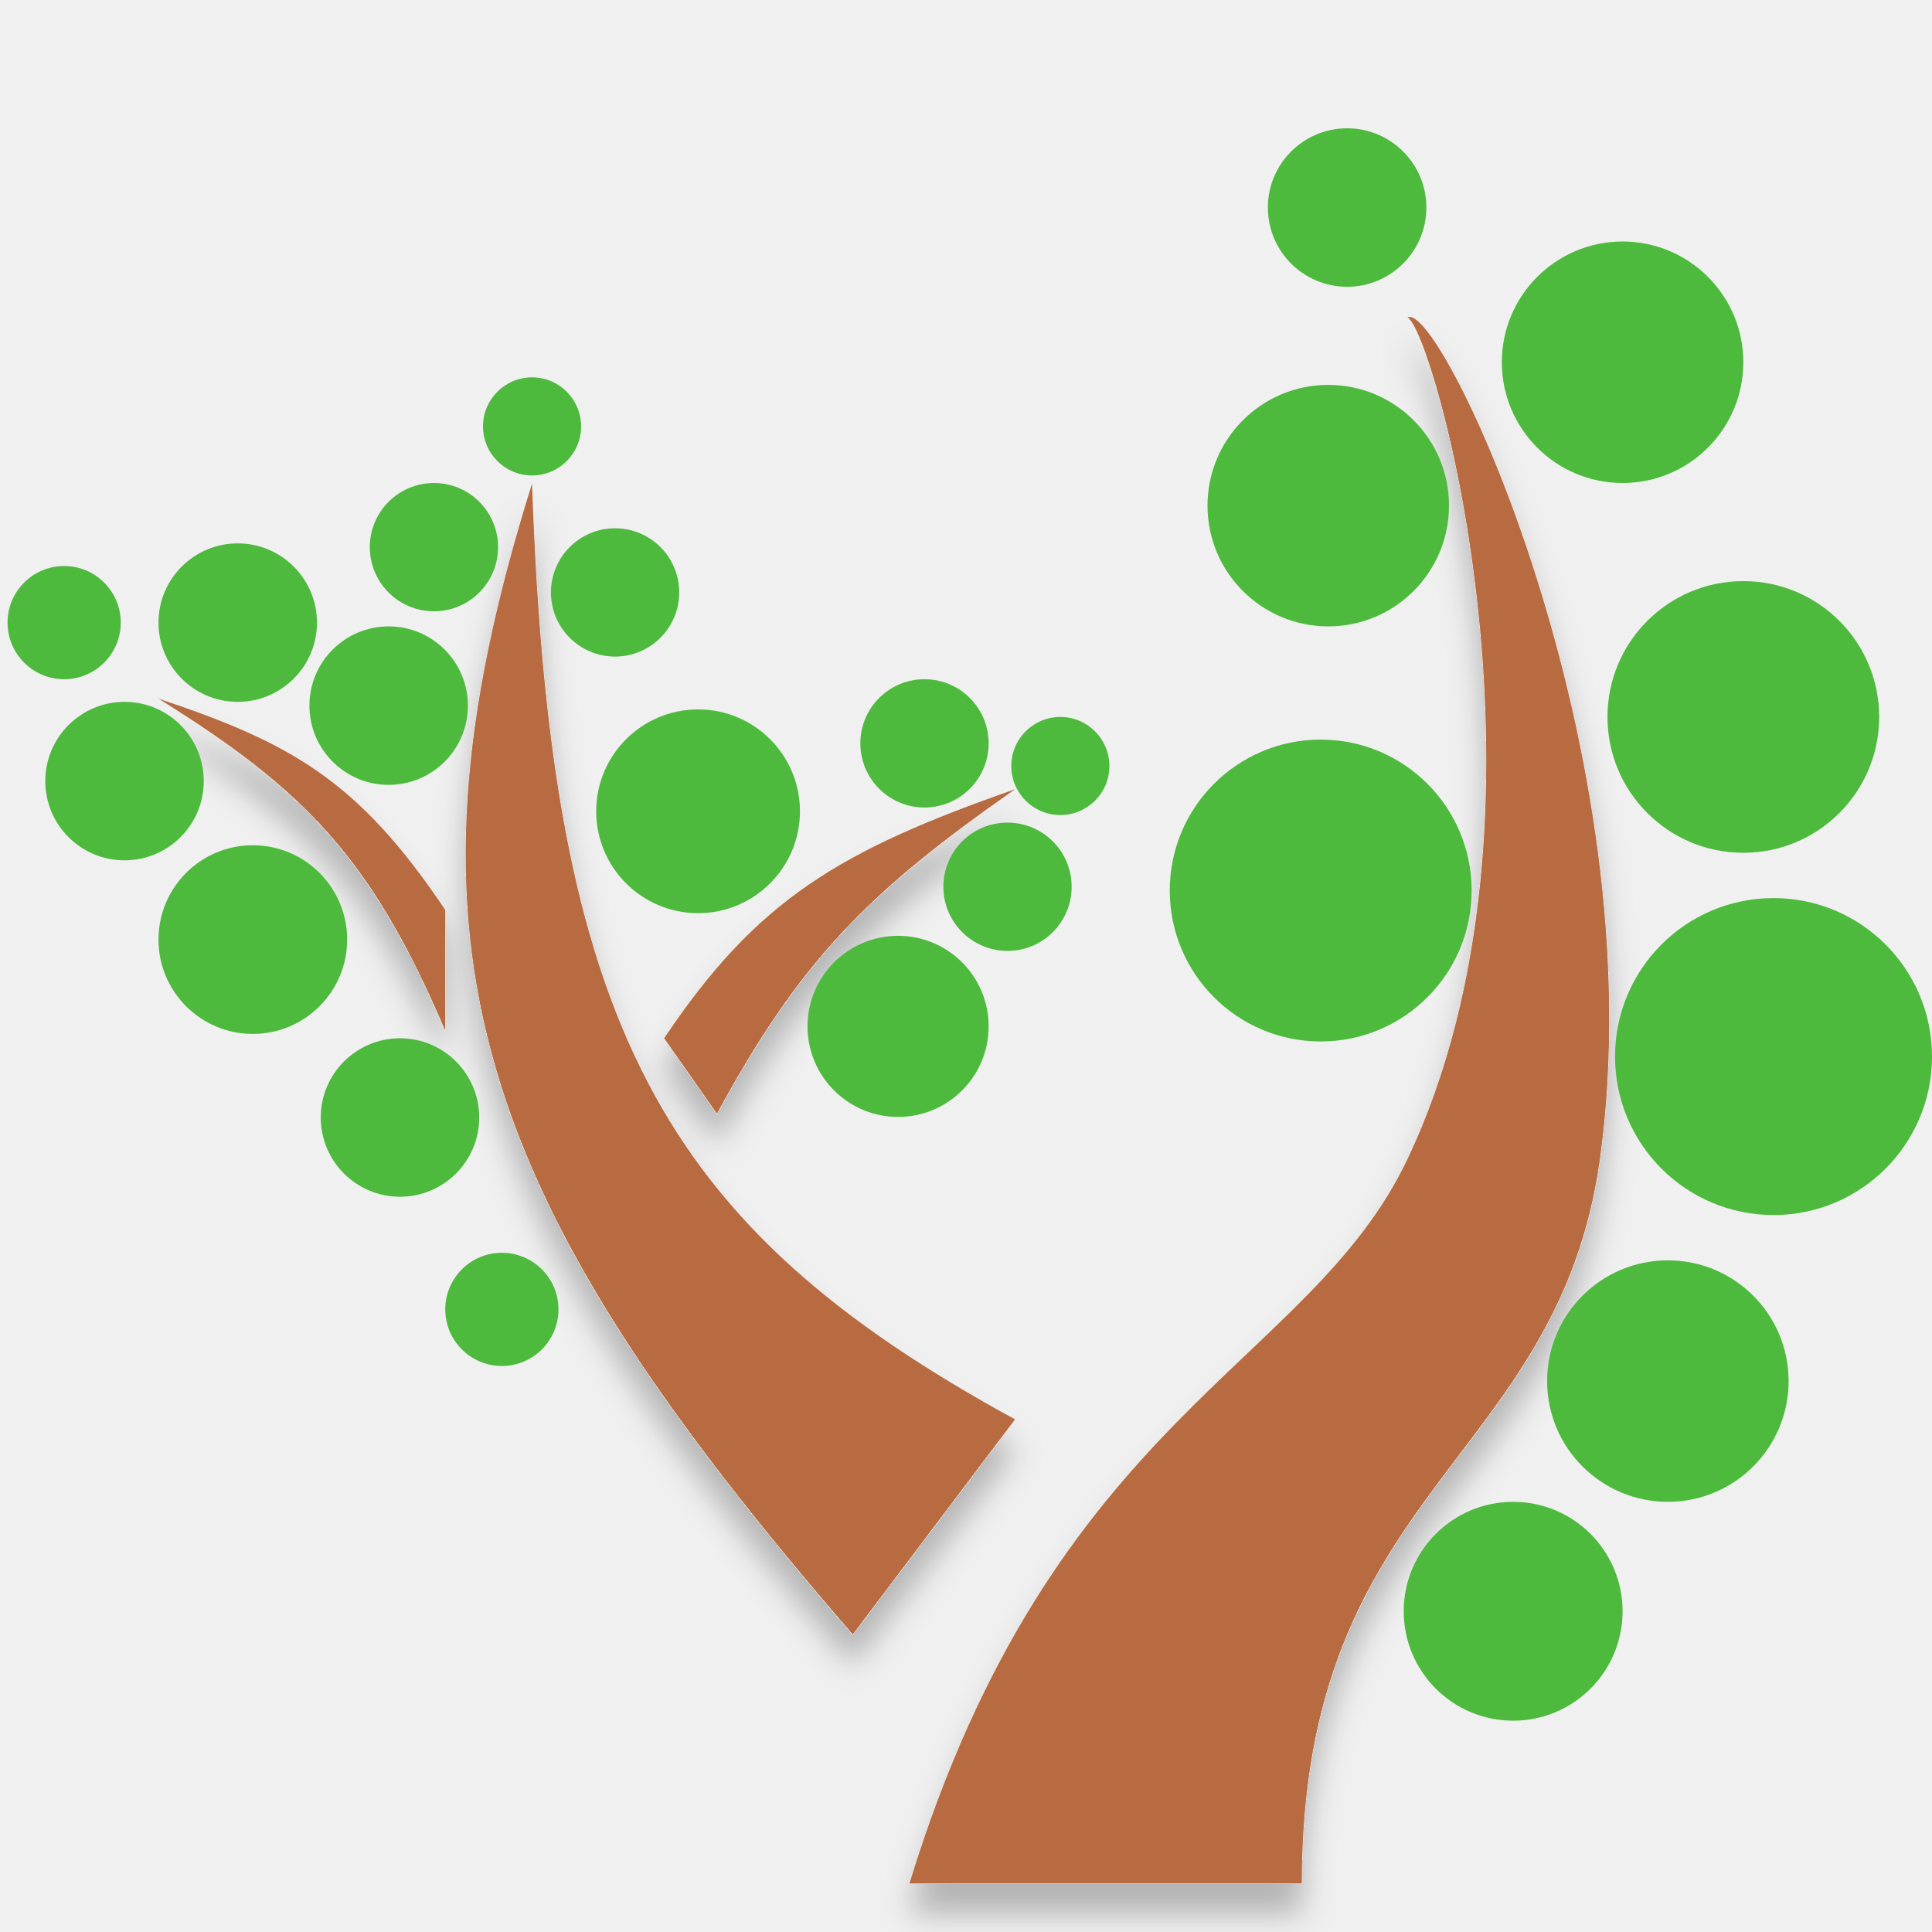
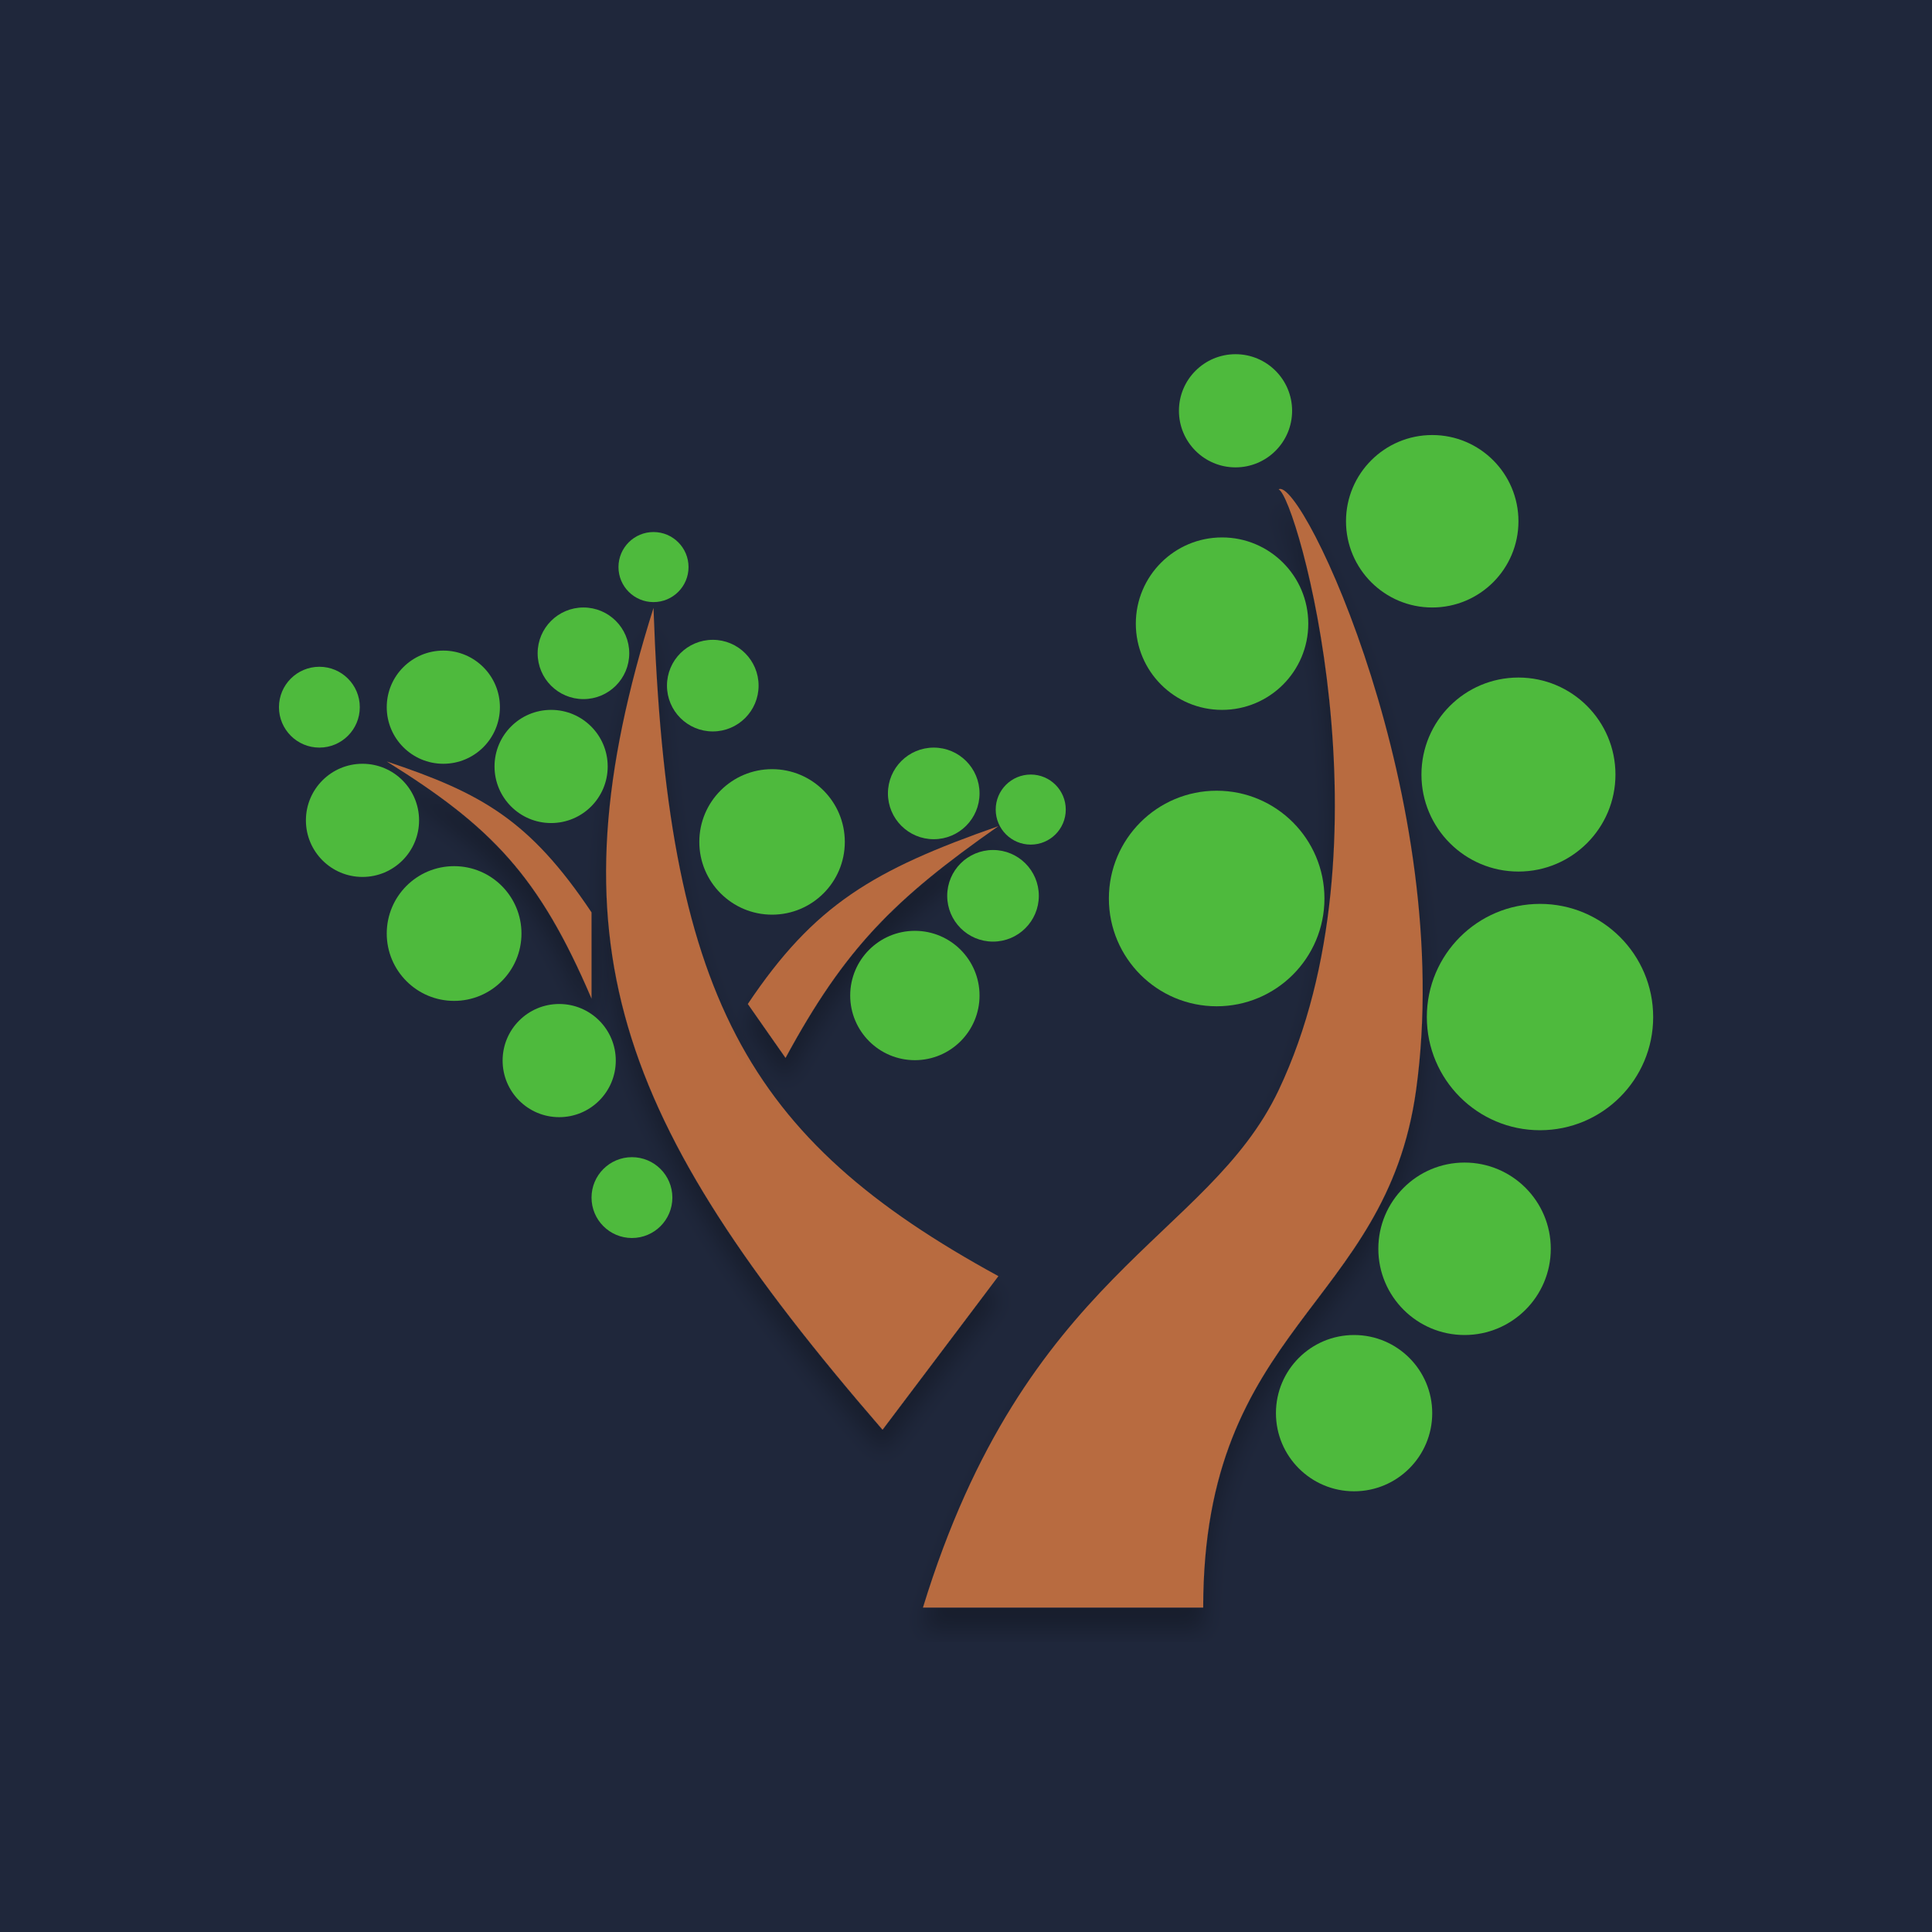
<svg xmlns="http://www.w3.org/2000/svg" width="100px" height="100px" id="CropWatchSVG" viewBox="0 0 256 256" fill="none" style="margin-right: 5px;">
-   <g id="CropWatch" clip-path="url(#clip0_1_2)">
-     <g id="tree" fill="#B86B40">
-       <g id="mainTree" filter="url(#filter0_d_1_2)">
-         <path d="M186.5 153.576C173.417 181.128 139.5 187.576 120.5 249.576H172.5C172.5 197.076 206.4 193.949 212 153.576C219.439 99.942 190.836 39.565 186.5 42.076C189.929 43.53 208.161 107.958 186.5 153.576Z" />
+   <rect id="cwFaviconBg" width="256" height="256" fill="#1F273B" />
+   <g id="cwFaviconInset" transform="translate(36.25 34.794) scale(0.71408)">
+     <g id="CropWatch" clip-path="url(#clip0_1_2)">
+       <g id="tree" fill="#B86B40">
+         <g id="mainTree" filter="url(#filter0_d_1_2)">
+           <path d="M186.5 153.576C173.417 181.128 139.5 187.576 120.5 249.576H172.5C172.5 197.076 206.4 193.949 212 153.576C219.439 99.942 190.836 39.565 186.5 42.076C189.929 43.53 208.161 107.958 186.5 153.576Z" />
+         </g>
+         <g id="largeBranch" filter="url(#filter1_d_1_2)">
+           <path d="M113 216.576L134.5 188.076C87.551 162.445 72.971 135.885 70.5 64.076C51.117 125.679 63.107 158.916 113 216.576Z" />
+         </g>
+         <g id="smallRightBranch" filter="url(#filter2_d_1_2)">
+           <path d="M95 147.576L88 137.576C100.344 119.134 111.335 112.682 134.5 104.576C115.013 118.197 105.982 127.314 95 147.576Z" />
+         </g>
+         <g id="smallLeftBranch" filter="url(#filter3_d_1_2)">
+           <path d="M59 120.576V136.576C49.288 113.817 40.489 104.703 21 92.576C38.579 98.435 47.514 103.426 59 120.576Z" />
+         </g>
      </g>
-       <g id="largeBranch" filter="url(#filter1_d_1_2)">
-         <path d="M113 216.576L134.5 188.076C87.551 162.445 72.971 135.885 70.5 64.076C51.117 125.679 63.107 158.916 113 216.576Z" />
-       </g>
-       <g id="smallRightBranch" filter="url(#filter2_d_1_2)">
-         <path d="M95 147.576L88 137.576C100.344 119.134 111.335 112.682 134.5 104.576C115.013 118.197 105.982 127.314 95 147.576Z" />
-       </g>
-       <g id="smallLeftBranch" filter="url(#filter3_d_1_2)">
-         <path d="M59 120.576V136.576C49.288 113.817 40.489 104.703 21 92.576C38.579 98.435 47.514 103.426 59 120.576Z" />
-       </g>
-     </g>
-     <g id="leafs" fill="#4EBA3D">
-       <circle id="leaf1" class="leaf" cx="66.5" cy="173.5" r="7.5" opacity="1">
+       <g id="leafs" fill="#4EBA3D">
+         <circle id="leaf1" class="leaf" cx="66.5" cy="173.5" r="7.5" opacity="1">
                
            </circle>
-       <circle id="leaf2" class="leaf" cx="53" cy="148.076" r="10.5" opacity="1">
+         <circle id="leaf2" class="leaf" cx="53" cy="148.076" r="10.5" opacity="1">
                
            </circle>
-       <circle id="leaf3" class="leaf" cx="33.5" cy="124.5" r="12.5" opacity="1">
+         <circle id="leaf3" class="leaf" cx="33.5" cy="124.5" r="12.5" opacity="1">
                
            </circle>
-       <circle id="leaf4" class="leaf" cx="16.5" cy="103.5" r="10.5" opacity="1">
+         <circle id="leaf4" class="leaf" cx="16.5" cy="103.5" r="10.5" opacity="1">
                
            </circle>
-       <circle id="leaf5" class="leaf" cx="8.5" cy="82.5" r="7.5" opacity="1">
+         <circle id="leaf5" class="leaf" cx="8.5" cy="82.5" r="7.5" opacity="1">
                
            </circle>
-       <circle id="leaf6" class="leaf" cx="31.5" cy="82.5" r="10.5" opacity="1">
+         <circle id="leaf6" class="leaf" cx="31.5" cy="82.5" r="10.5" opacity="1">
                
            </circle>
-       <circle id="leaf7" class="leaf" cx="51.5" cy="93.5" r="10.5" opacity="1">
+         <circle id="leaf7" class="leaf" cx="51.5" cy="93.5" r="10.5" opacity="1">
                
            </circle>
-       <circle id="leaf8" class="leaf" cx="57.5" cy="72.5" r="8.5" opacity="1">
+         <circle id="leaf8" class="leaf" cx="57.5" cy="72.5" r="8.5" opacity="1">
                
            </circle>
-       <circle id="leaf9" class="leaf" cx="70.5" cy="56.5" r="6.5" opacity="1">
+         <circle id="leaf9" class="leaf" cx="70.5" cy="56.5" r="6.5" opacity="1">
                
            </circle>
-       <circle id="leaf10" class="leaf" cx="81.5" cy="78.5" r="8.5" opacity="1">
+         <circle id="leaf10" class="leaf" cx="81.5" cy="78.5" r="8.5" opacity="1">
                
            </circle>
-       <circle id="leaf11" class="leaf" cx="92.5" cy="107.5" r="13.5" opacity="1">
+         <circle id="leaf11" class="leaf" cx="92.5" cy="107.5" r="13.5" opacity="1">
                
            </circle>
-       <circle id="leaf12" class="leaf" cx="122.5" cy="98.5" r="8.5" opacity="1">
+         <circle id="leaf12" class="leaf" cx="122.5" cy="98.5" r="8.5" opacity="1">
                
            </circle>
-       <circle id="leaf13" class="leaf" cx="140.5" cy="101.5" r="6.5" opacity="1">
+         <circle id="leaf13" class="leaf" cx="140.5" cy="101.5" r="6.5" opacity="1">
                
            </circle>
-       <circle id="leaf14" class="leaf" cx="133.5" cy="117.5" r="8.5" opacity="1">
+         <circle id="leaf14" class="leaf" cx="133.5" cy="117.5" r="8.5" opacity="1">
                
            </circle>
-       <circle id="leaf15" class="leaf" cx="119" cy="136" r="12" opacity="1">
+         <circle id="leaf15" class="leaf" cx="119" cy="136" r="12" opacity="1">
                
            </circle>
-       <circle id="leaf17" class="leaf" cx="175" cy="118" r="20" opacity="1">
+         <circle id="leaf17" class="leaf" cx="175" cy="118" r="20" opacity="1">
                
            </circle>
-       <circle id="leaf18" class="leaf" cx="176" cy="67" r="16" opacity="1">
+         <circle id="leaf18" class="leaf" cx="176" cy="67" r="16" opacity="1">
                
            </circle>
-       <circle id="leaf19" class="leaf" cx="178.5" cy="27.5" r="10.5" opacity="1">
+         <circle id="leaf19" class="leaf" cx="178.5" cy="27.5" r="10.5" opacity="1">
                
            </circle>
-       <circle id="leaf20" class="leaf" cx="215" cy="48" r="16" opacity="1">
+         <circle id="leaf20" class="leaf" cx="215" cy="48" r="16" opacity="1">
                
            </circle>
-       <circle id="leaf21" class="leaf" cx="231" cy="95" r="18" opacity="1">
+         <circle id="leaf21" class="leaf" cx="231" cy="95" r="18" opacity="1">
                
            </circle>
-       <circle id="leaf22" class="leaf" cx="235" cy="140" r="21" opacity="1">
+         <circle id="leaf22" class="leaf" cx="235" cy="140" r="21" opacity="1">
                
            </circle>
-       <circle id="leaf23" class="leaf" cx="221" cy="183" r="16" opacity="1">
+         <circle id="leaf23" class="leaf" cx="221" cy="183" r="16" opacity="1">
                
            </circle>
-       <circle id="leaf24" class="leaf" cx="200.5" cy="213.5" r="14.5" opacity="1">
+         <circle id="leaf24" class="leaf" cx="200.5" cy="213.5" r="14.5" opacity="1">
                
            </circle>
+       </g>
    </g>
  </g>
  <defs>
    <filter id="filter0_d_1_2" x="116.5" y="42" width="100.728" height="215.576" filterUnits="userSpaceOnUse" color-interpolation-filters="sRGB">
      <feFlood flood-opacity="0" result="BackgroundImageFix" />
      <feColorMatrix in="SourceAlpha" type="matrix" values="0 0 0 0 0 0 0 0 0 0 0 0 0 0 0 0 0 0 127 0" result="hardAlpha" />
      <feOffset dy="4" />
      <feGaussianBlur stdDeviation="2" />
      <feComposite in2="hardAlpha" operator="out" />
      <feColorMatrix type="matrix" values="0 0 0 0 0 0 0 0 0 0 0 0 0 0 0 0 0 0 0.25 0" />
      <feBlend mode="normal" in2="BackgroundImageFix" result="effect1_dropShadow_1_2" />
      <feBlend mode="normal" in="SourceGraphic" in2="effect1_dropShadow_1_2" result="shape" />
    </filter>
    <filter id="filter1_d_1_2" x="57.702" y="64.076" width="80.798" height="160.5" filterUnits="userSpaceOnUse" color-interpolation-filters="sRGB">
      <feFlood flood-opacity="0" result="BackgroundImageFix" />
      <feColorMatrix in="SourceAlpha" type="matrix" values="0 0 0 0 0 0 0 0 0 0 0 0 0 0 0 0 0 0 127 0" result="hardAlpha" />
      <feOffset dy="4" />
      <feGaussianBlur stdDeviation="2" />
      <feComposite in2="hardAlpha" operator="out" />
      <feColorMatrix type="matrix" values="0 0 0 0 0 0 0 0 0 0 0 0 0 0 0 0 0 0 0.25 0" />
      <feBlend mode="normal" in2="BackgroundImageFix" result="effect1_dropShadow_1_2" />
      <feBlend mode="normal" in="SourceGraphic" in2="effect1_dropShadow_1_2" result="shape" />
    </filter>
    <filter id="filter2_d_1_2" x="84" y="104.576" width="54.5" height="51" filterUnits="userSpaceOnUse" color-interpolation-filters="sRGB">
      <feFlood flood-opacity="0" result="BackgroundImageFix" />
      <feColorMatrix in="SourceAlpha" type="matrix" values="0 0 0 0 0 0 0 0 0 0 0 0 0 0 0 0 0 0 127 0" result="hardAlpha" />
      <feOffset dy="4" />
      <feGaussianBlur stdDeviation="2" />
      <feComposite in2="hardAlpha" operator="out" />
      <feColorMatrix type="matrix" values="0 0 0 0 0 0 0 0 0 0 0 0 0 0 0 0 0 0 0.25 0" />
      <feBlend mode="normal" in2="BackgroundImageFix" result="effect1_dropShadow_1_2" />
      <feBlend mode="normal" in="SourceGraphic" in2="effect1_dropShadow_1_2" result="shape" />
    </filter>
    <filter id="filter3_d_1_2" x="17" y="92.576" width="46" height="52" filterUnits="userSpaceOnUse" color-interpolation-filters="sRGB">
      <feFlood flood-opacity="0" result="BackgroundImageFix" />
      <feColorMatrix in="SourceAlpha" type="matrix" values="0 0 0 0 0 0 0 0 0 0 0 0 0 0 0 0 0 0 127 0" result="hardAlpha" />
      <feOffset dy="4" />
      <feGaussianBlur stdDeviation="2" />
      <feComposite in2="hardAlpha" operator="out" />
      <feColorMatrix type="matrix" values="0 0 0 0 0 0 0 0 0 0 0 0 0 0 0 0 0 0 0.25 0" />
      <feBlend mode="normal" in2="BackgroundImageFix" result="effect1_dropShadow_1_2" />
      <feBlend mode="normal" in="SourceGraphic" in2="effect1_dropShadow_1_2" result="shape" />
    </filter>
    <filter id="filter4_d_1_2" x="-3" y="75" width="23" height="23" filterUnits="userSpaceOnUse" color-interpolation-filters="sRGB">
      <feFlood flood-opacity="0" result="BackgroundImageFix" />
      <feColorMatrix in="SourceAlpha" type="matrix" values="0 0 0 0 0 0 0 0 0 0 0 0 0 0 0 0 0 0 127 0" result="hardAlpha" />
      <feOffset dy="4" />
      <feGaussianBlur stdDeviation="2" />
      <feComposite in2="hardAlpha" operator="out" />
      <feColorMatrix type="matrix" values="0 0 0 0 0 0 0 0 0 0 0 0 0 0 0 0 0 0 0.25 0" />
      <feBlend mode="normal" in2="BackgroundImageFix" result="effect1_dropShadow_1_2" />
      <feBlend mode="normal" in="SourceGraphic" in2="effect1_dropShadow_1_2" result="shape" />
    </filter>
    <clipPath id="clip0_1_2">
      <rect width="256" height="256" fill="white" />
    </clipPath>
  </defs>
</svg>
